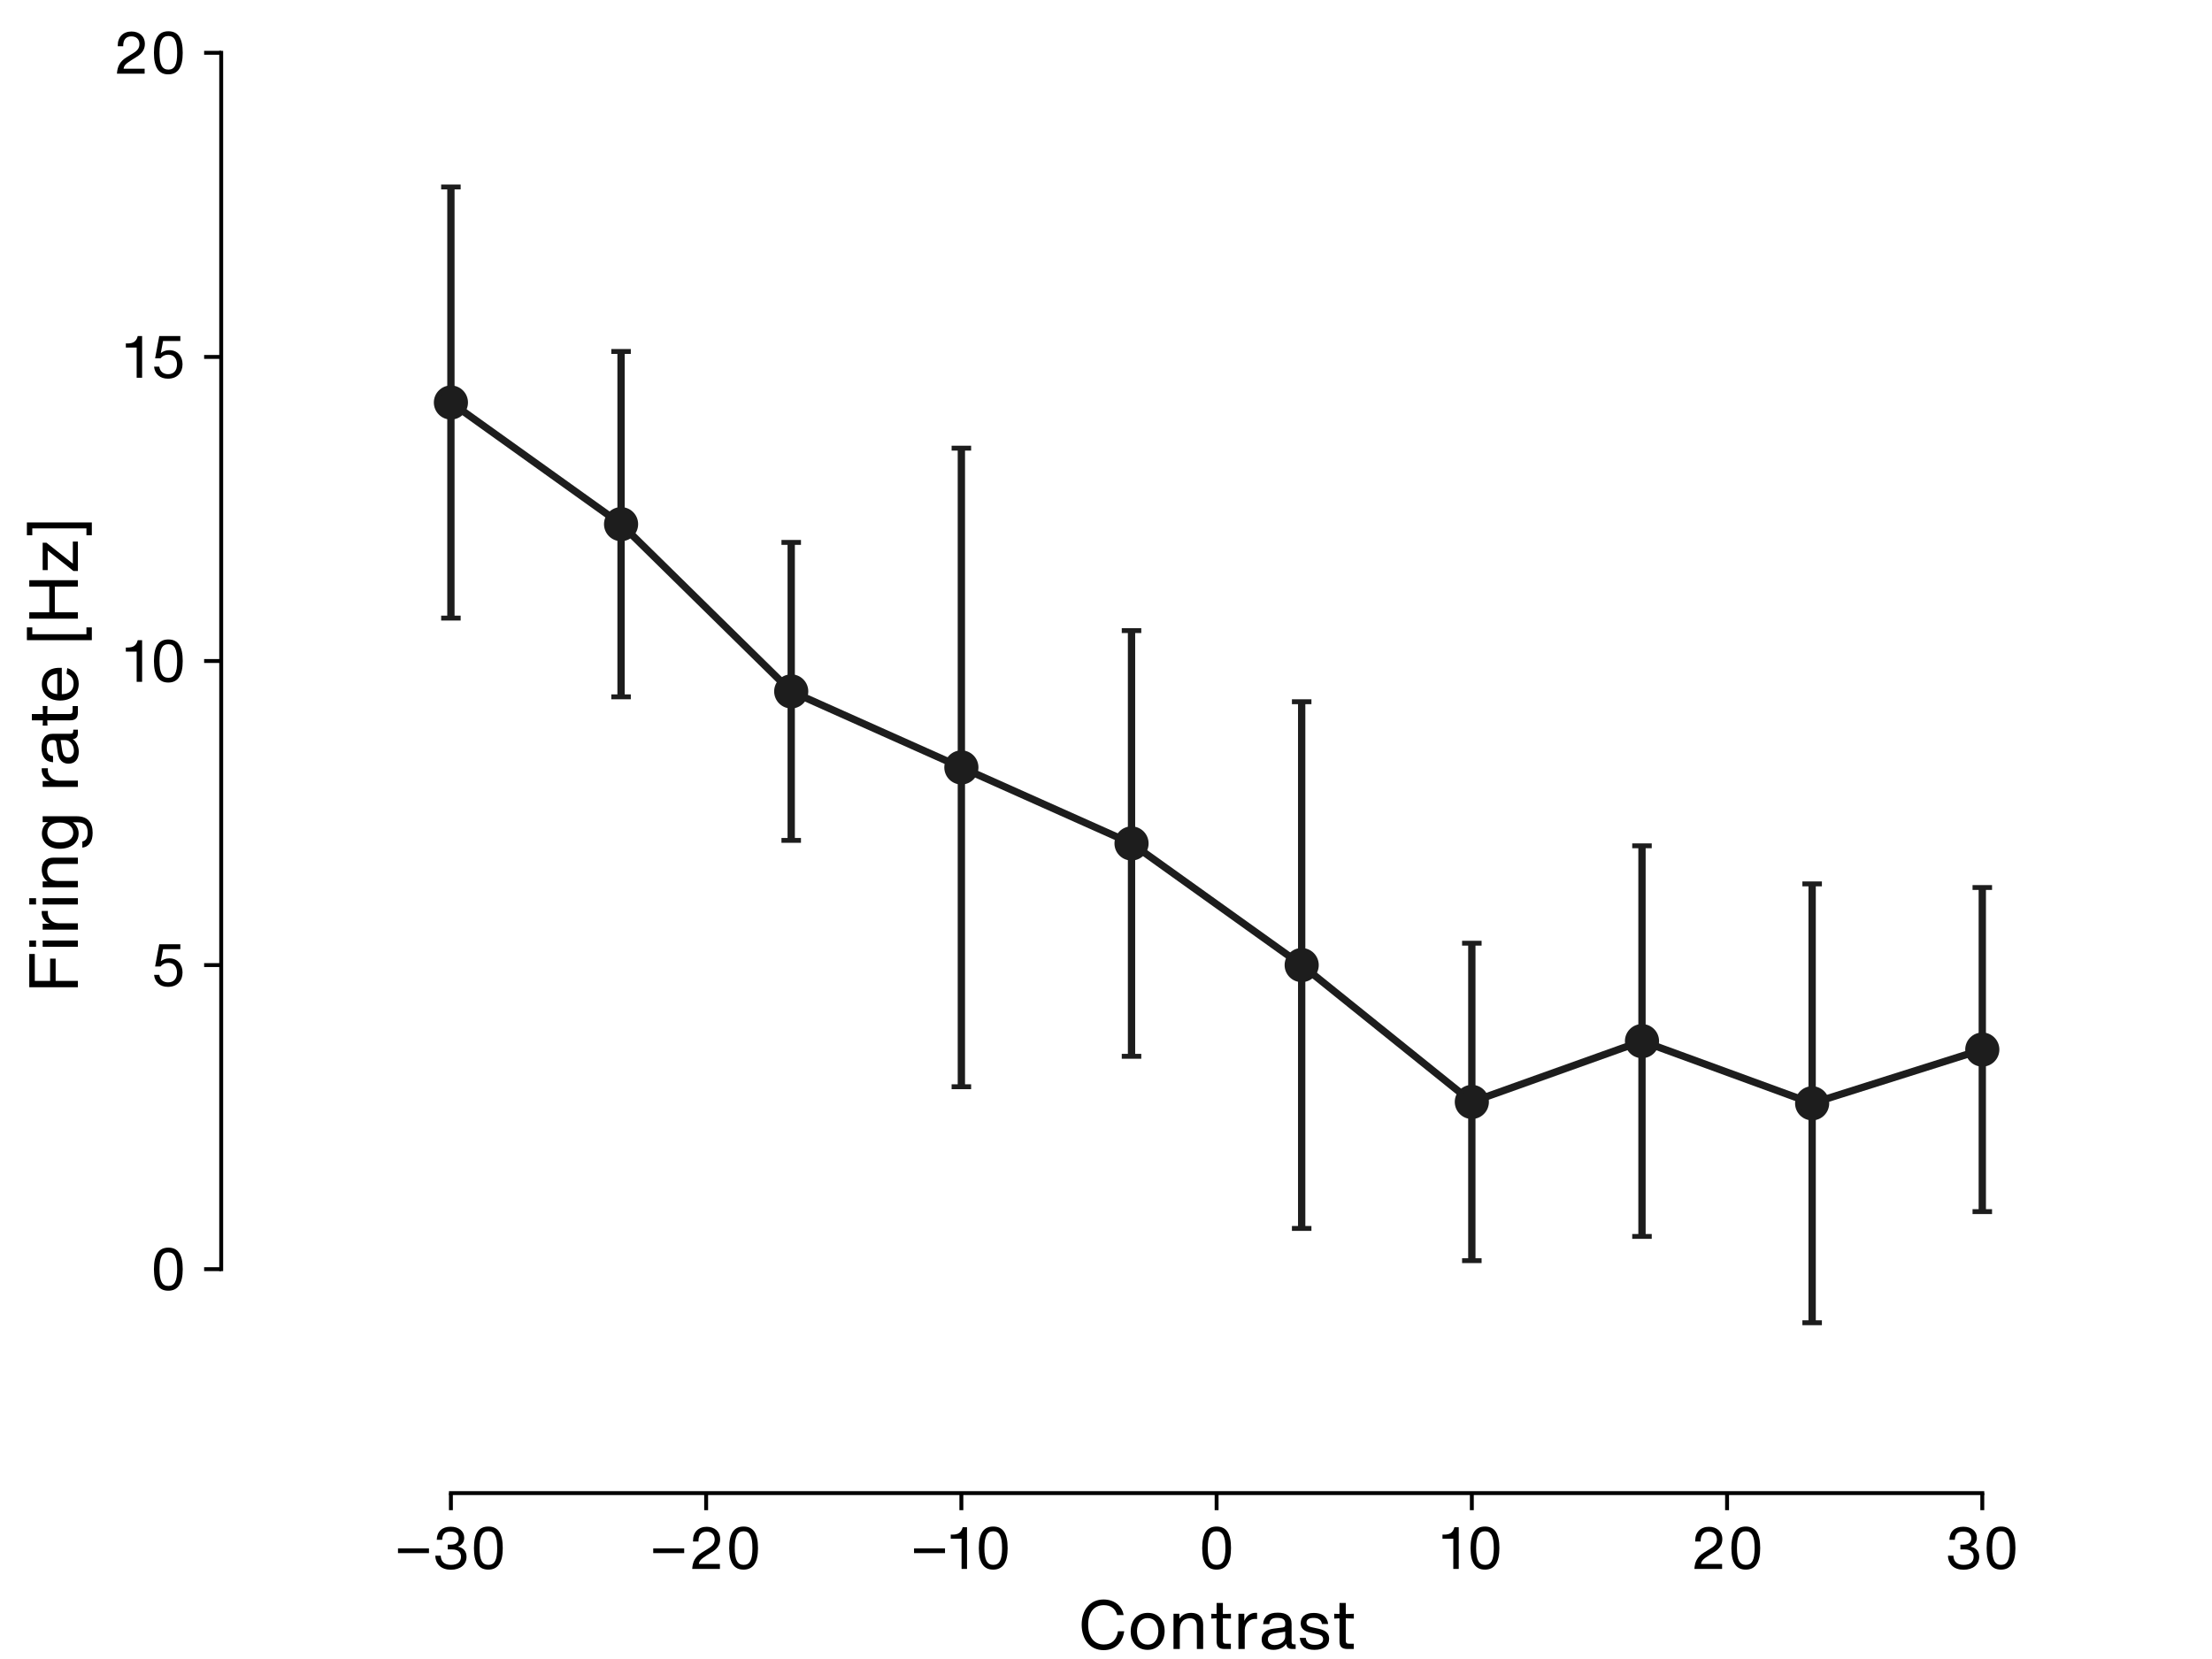
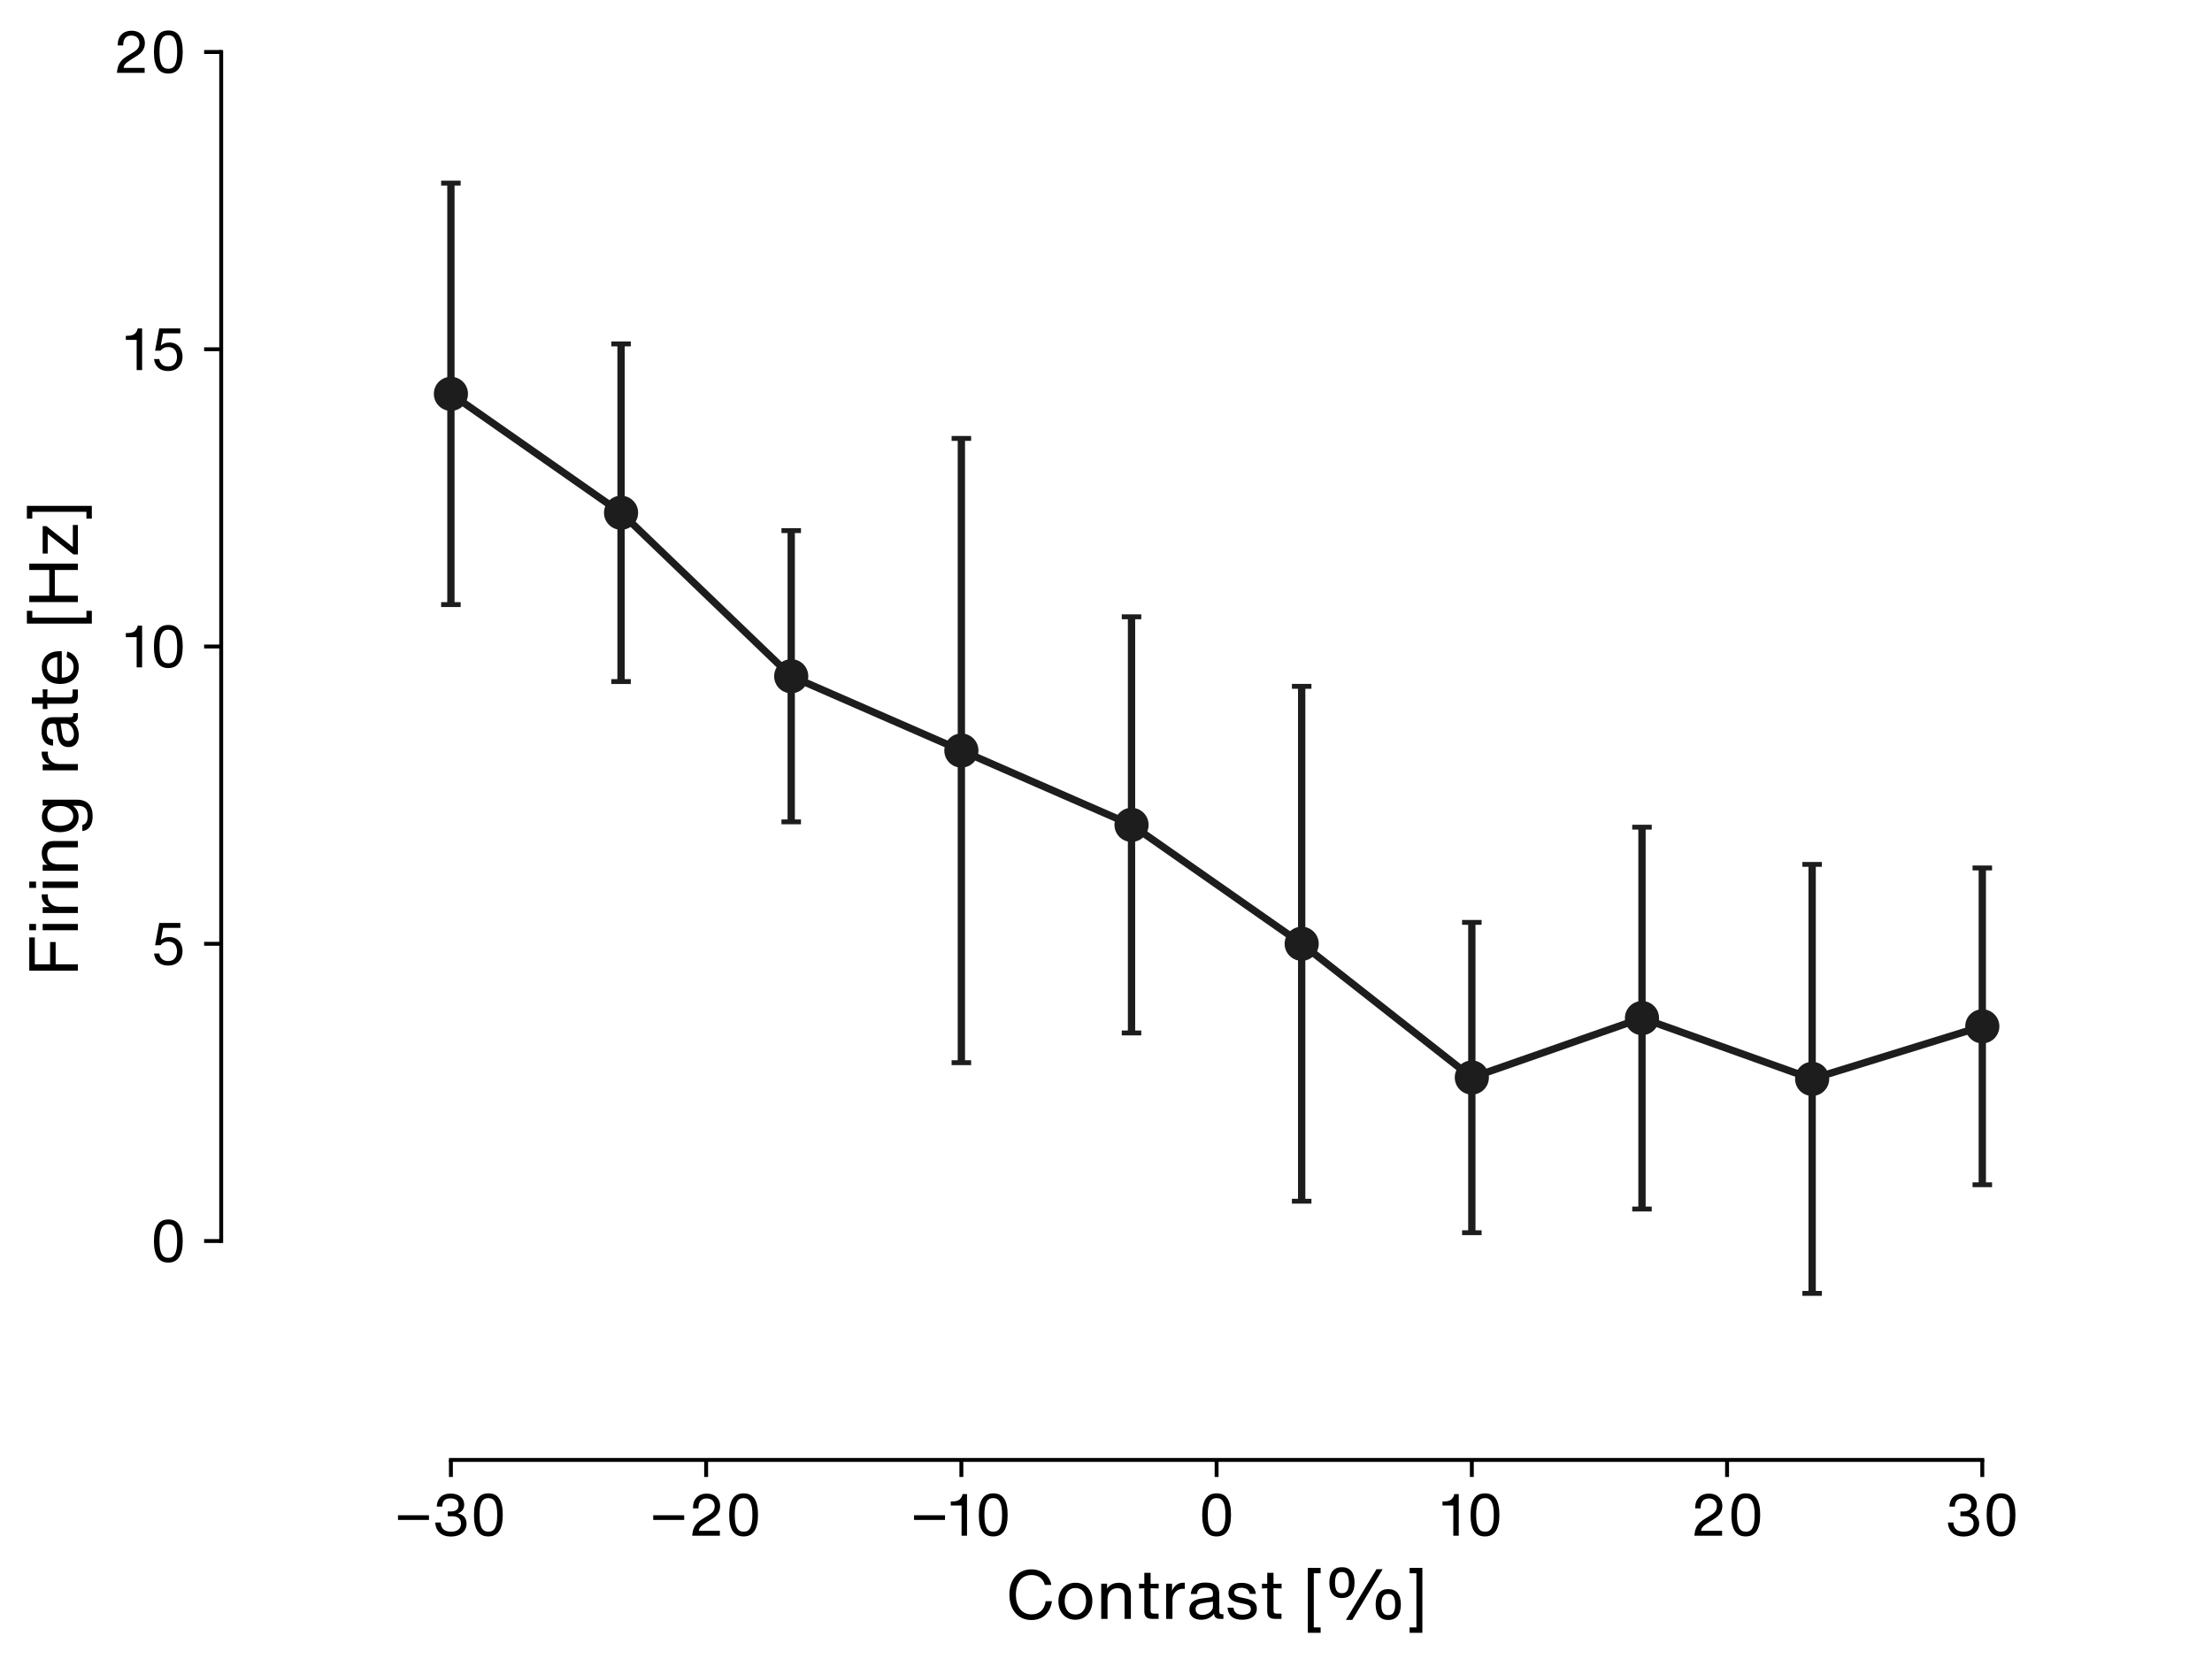
<svg xmlns="http://www.w3.org/2000/svg" xmlns:xlink="http://www.w3.org/1999/xlink" width="453.543pt" height="340.157pt" viewBox="0 0 453.543 340.157" version="1.1">
  <defs>
    <style type="text/css">*{stroke-linejoin: round; stroke-linecap: butt}</style>
  </defs>
  <g id="figure_1">
    <g id="patch_1">
      <path d="M 0 340.157  L 453.543 340.157  L 453.543 0  L 0 0  z " style="fill: #ffffff" />
    </g>
    <g id="axes_1">
      <g id="patch_2">
-         <path d="M 45.354 306.142  L 453.543 306.142  L 453.543 3.402  L 45.354 3.402  z " style="fill: #ffffff" />
+         <path d="M 45.354 299.339  L 453.543 299.339  L 453.543 3.402  L 45.354 3.402  z " style="fill: #ffffff" />
      </g>
      <g id="matplotlib.axis_1">
        <g id="xtick_1">
          <g id="line2d_1">
            <defs>
-               <path id="mc3b1be0aff" d="M 0 0  L 0 3.5  " style="stroke: #000000; stroke-width: 0.8" />
+               <path id="m718cd3e744" d="M 0 0  L 0 3.5  " style="stroke: #000000; stroke-width: 0.8" />
            </defs>
            <g>
-               <use xlink:href="#mc3b1be0aff" x="92.453" y="306.142" style="stroke: #000000; stroke-width: 0.8" />
+               <use xlink:href="#m718cd3e744" x="92.453" y="299.339" style="stroke: #000000; stroke-width: 0.8" />
            </g>
          </g>
          <g id="text_1">
-             <g transform="translate(80.93306 321.6861) scale(0.12 -0.12)">
+             <g transform="translate(80.93306 314.883) scale(0.12 -0.12)">
              <defs>
                <path id="HelveticaNowText-Regular-2212" d="M 358 1728  L 3744 1728  L 3744 2240  L 358 2240  L 358 1728  z " transform="scale(0.015625)" />
                <path id="HelveticaNowText-Regular-33" d="M 2054 -90  C 3072 -90 3757 467 3757 1325  C 3757 1907 3437 2304 2829 2426  L 2829 2445  C 3315 2650 3501 2989 3501 3405  C 3501 4134 2912 4614 2022 4614  C 1094 4614 538 4109 499 3187  L 1094 3187  C 1126 3827 1402 4083 1997 4083  C 2573 4083 2893 3840 2893 3354  C 2893 2906 2611 2650 2029 2650  L 1702 2650  L 1702 2131  L 2189 2131  C 2842 2131 3149 1824 3149 1325  C 3149 800 2803 442 2067 442  C 1357 442 966 774 934 1446  L 339 1446  C 378 480 1024 -90 2054 -90  z " transform="scale(0.015625)" />
                <path id="HelveticaNowText-Regular-30" d="M 2042 -77  C 3085 -77 3622 678 3622 2278  C 3622 3904 3098 4634 2054 4634  C 1011 4634 474 3904 474 2278  C 474 678 998 -77 2042 -77  z M 2054 442  C 1376 442 1082 979 1082 2278  C 1082 3571 1370 4115 2048 4115  C 2726 4115 3014 3571 3014 2278  C 3014 979 2733 442 2054 442  z " transform="scale(0.015625)" />
              </defs>
              <use xlink:href="#HelveticaNowText-Regular-2212" />
              <use xlink:href="#HelveticaNowText-Regular-33" x="64" />
              <use xlink:href="#HelveticaNowText-Regular-30" x="128" />
            </g>
          </g>
        </g>
        <g id="xtick_2">
          <g id="line2d_2">
            <g>
-               <use xlink:href="#mc3b1be0aff" x="144.785" y="306.142" style="stroke: #000000; stroke-width: 0.8" />
+               <use xlink:href="#m718cd3e744" x="144.785" y="299.339" style="stroke: #000000; stroke-width: 0.8" />
            </g>
          </g>
          <g id="text_2">
-             <g transform="translate(133.265 321.6861) scale(0.12 -0.12)">
+             <g transform="translate(133.265 314.883) scale(0.12 -0.12)">
              <defs>
                <path id="HelveticaNowText-Regular-32" d="M 525 0  L 3552 0  L 3552 538  L 1254 538  C 1293 883 1485 1082 2144 1498  L 2714 1856  C 3296 2221 3578 2675 3578 3251  C 3578 4102 2957 4608 2118 4608  C 1216 4608 614 4026 614 3091  L 614 2995  L 1210 2995  L 1210 3066  C 1210 3738 1542 4077 2106 4077  C 2643 4077 2982 3763 2982 3226  C 2982 2816 2784 2541 2362 2278  L 1568 1786  C 838 1331 576 781 525 0  z " transform="scale(0.015625)" />
              </defs>
              <use xlink:href="#HelveticaNowText-Regular-2212" />
              <use xlink:href="#HelveticaNowText-Regular-32" x="64" />
              <use xlink:href="#HelveticaNowText-Regular-30" x="128" />
            </g>
          </g>
        </g>
        <g id="xtick_3">
          <g id="line2d_3">
            <g>
-               <use xlink:href="#mc3b1be0aff" x="197.117" y="306.142" style="stroke: #000000; stroke-width: 0.8" />
+               <use xlink:href="#m718cd3e744" x="197.117" y="299.339" style="stroke: #000000; stroke-width: 0.8" />
            </g>
          </g>
          <g id="text_3">
-             <g transform="translate(186.7425 321.6861) scale(0.12 -0.12)">
+             <g transform="translate(186.7425 314.883) scale(0.12 -0.12)">
              <defs>
                <path id="HelveticaNowText-Regular-31" d="M 1459 0  L 2054 0  L 2054 4557  L 1574 4557  L 1555 4486  C 1485 4237 1370 4064 1203 3936  C 1024 3802 774 3750 448 3750  L 275 3750  L 275 3302  L 1459 3302  L 1459 0  z " transform="scale(0.015625)" />
              </defs>
              <use xlink:href="#HelveticaNowText-Regular-2212" />
              <use xlink:href="#HelveticaNowText-Regular-31" x="64" />
              <use xlink:href="#HelveticaNowText-Regular-30" x="108.9" />
            </g>
          </g>
        </g>
        <g id="xtick_4">
          <g id="line2d_4">
            <g>
-               <use xlink:href="#mc3b1be0aff" x="249.449" y="306.142" style="stroke: #000000; stroke-width: 0.8" />
+               <use xlink:href="#m718cd3e744" x="249.449" y="299.339" style="stroke: #000000; stroke-width: 0.8" />
            </g>
          </g>
          <g id="text_4">
-             <g transform="translate(245.6088 321.6861) scale(0.12 -0.12)">
+             <g transform="translate(245.6088 314.883) scale(0.12 -0.12)">
              <use xlink:href="#HelveticaNowText-Regular-30" />
            </g>
          </g>
        </g>
        <g id="xtick_5">
          <g id="line2d_5">
            <g>
-               <use xlink:href="#mc3b1be0aff" x="301.781" y="306.142" style="stroke: #000000; stroke-width: 0.8" />
+               <use xlink:href="#m718cd3e744" x="301.781" y="299.339" style="stroke: #000000; stroke-width: 0.8" />
            </g>
          </g>
          <g id="text_5">
-             <g transform="translate(295.2464 321.6861) scale(0.12 -0.12)">
+             <g transform="translate(295.2464 314.883) scale(0.12 -0.12)">
              <use xlink:href="#HelveticaNowText-Regular-31" />
              <use xlink:href="#HelveticaNowText-Regular-30" x="44.9" />
            </g>
          </g>
        </g>
        <g id="xtick_6">
          <g id="line2d_6">
            <g>
-               <use xlink:href="#mc3b1be0aff" x="354.113" y="306.142" style="stroke: #000000; stroke-width: 0.8" />
+               <use xlink:href="#m718cd3e744" x="354.113" y="299.339" style="stroke: #000000; stroke-width: 0.8" />
            </g>
          </g>
          <g id="text_6">
-             <g transform="translate(346.4327 321.6861) scale(0.12 -0.12)">
+             <g transform="translate(346.4327 314.883) scale(0.12 -0.12)">
              <use xlink:href="#HelveticaNowText-Regular-32" />
              <use xlink:href="#HelveticaNowText-Regular-30" x="64" />
            </g>
          </g>
        </g>
        <g id="xtick_7">
          <g id="line2d_7">
            <g>
-               <use xlink:href="#mc3b1be0aff" x="406.445" y="306.142" style="stroke: #000000; stroke-width: 0.8" />
+               <use xlink:href="#m718cd3e744" x="406.445" y="299.339" style="stroke: #000000; stroke-width: 0.8" />
            </g>
          </g>
          <g id="text_7">
-             <g transform="translate(398.7646 321.6861) scale(0.12 -0.12)">
+             <g transform="translate(398.7646 314.883) scale(0.12 -0.12)">
              <use xlink:href="#HelveticaNowText-Regular-33" />
              <use xlink:href="#HelveticaNowText-Regular-30" x="64" />
            </g>
          </g>
        </g>
        <g id="text_8">
-           <g transform="translate(220.8877 338.1033) scale(0.14 -0.14)">
+           <g transform="translate(206.0685 331.9301) scale(0.14 -0.14)">
            <defs>
              <path id="HelveticaNowText-Regular-43" d="M 2470 -109  C 3539 -109 4243 563 4397 1658  L 3808 1658  C 3699 838 3206 422 2490 422  C 1562 422 1018 1139 1018 2278  C 1018 3418 1568 4109 2490 4109  C 3117 4109 3590 3782 3731 3181  L 4339 3181  C 4198 4077 3418 4640 2464 4640  C 1210 4640 410 3674 410 2278  C 410 896 1190 -109 2470 -109  z " transform="scale(0.015625)" />
              <path id="HelveticaNowText-Regular-6f" d="M 1907 -83  C 2835 -83 3501 640 3501 1677  C 3501 2726 2848 3386 1926 3386  C 979 3386 320 2714 320 1651  C 320 614 960 -83 1907 -83  z M 1907 410  C 1286 410 909 902 909 1651  C 909 2400 1280 2893 1907 2893  C 2547 2893 2912 2426 2912 1677  C 2912 928 2547 410 1907 410  z " transform="scale(0.015625)" />
              <path id="HelveticaNowText-Regular-6e" d="M 2170 3386  C 1683 3386 1286 3187 1062 2835  L 1062 3302  L 512 3302  L 512 0  L 1101 0  L 1101 1837  C 1101 2624 1587 2874 2042 2874  C 2490 2874 2701 2630 2701 2176  L 2701 0  L 3290 0  L 3290 2291  C 3290 2989 2861 3386 2170 3386  z " transform="scale(0.015625)" />
              <path id="HelveticaNowText-Regular-74" d="M 1338 2874  L 2093 2848  L 2093 3302  L 1338 3277  L 1338 4314  L 749 4314  L 749 3283  L 256 3302  L 256 2848  L 749 2874  L 749 736  C 749 224 973 0 1485 0  L 2086 0  L 2086 493  L 1658 493  C 1414 493 1338 570 1338 813  L 1338 2874  z " transform="scale(0.015625)" />
              <path id="HelveticaNowText-Regular-72" d="M 2138 3392  C 1619 3392 1274 3098 1062 2637  L 1062 3302  L 512 3302  L 512 0  L 1101 0  L 1101 1805  C 1126 2477 1613 2816 2048 2816  C 2125 2816 2189 2816 2259 2810  L 2259 3386  C 2221 3392 2182 3392 2138 3392  z " transform="scale(0.015625)" />
              <path id="HelveticaNowText-Regular-61" d="M 3424 435  C 3206 435 3136 506 3136 723  L 3136 2349  C 3136 3072 2662 3405 1843 3405  C 992 3405 525 3059 467 2330  L 1050 2330  C 1088 2771 1325 2918 1798 2918  C 2310 2918 2541 2752 2541 2406  L 2541 2266  C 2541 2112 2464 2035 2304 2016  L 1459 1907  C 659 1805 333 1421 333 877  C 333 269 768 -83 1440 -83  C 2003 -83 2426 166 2637 486  C 2662 160 2854 0 3206 0  L 3520 0  L 3520 435  L 3424 435  z M 1549 371  C 1165 371 915 563 915 902  C 915 1197 1094 1402 1555 1472  L 2541 1619  L 2541 1158  C 2541 736 2080 371 1549 371  z " transform="scale(0.015625)" />
              <path id="HelveticaNowText-Regular-73" d="M 1632 -83  C 2502 -83 3008 314 3008 960  C 3008 1440 2726 1741 2042 1894  L 1402 2035  C 1011 2118 890 2266 890 2477  C 890 2771 1139 2912 1555 2912  C 2022 2912 2272 2726 2336 2342  L 2918 2342  C 2835 3053 2323 3379 1574 3379  C 762 3379 346 3002 346 2426  C 346 1958 621 1664 1261 1530  L 1926 1389  C 2272 1318 2445 1171 2445 909  C 2445 595 2195 390 1658 390  C 1152 390 877 582 819 1043  L 256 1043  C 333 288 800 -83 1632 -83  z " transform="scale(0.015625)" />
+               <path id="HelveticaNowText-Regular-20" transform="scale(0.015625)" />
+               <path id="HelveticaNowText-Regular-5b" d="M 544 -1306  L 1741 -1306  L 1741 -800  L 1101 -800  L 1101 4275  L 1741 4275  L 1741 4781  L 544 4781  L 544 -1306  z " transform="scale(0.015625)" />
+               <path id="HelveticaNowText-Regular-25" d="M 1722 1952  C 2496 1952 2906 2458 2906 3398  C 2906 4333 2502 4845 1722 4845  C 947 4845 544 4333 544 3398  C 544 2458 954 1952 1722 1952  z M 2093 -96  L 2688 -96  L 5542 4653  L 4960 4653  L 2093 -96  z M 1722 2406  C 1286 2406 1075 2682 1075 3398  C 1075 4109 1286 4390 1722 4390  C 2157 4390 2374 4109 2374 3398  C 2374 2682 2157 2406 1722 2406  z M 6061 -102  C 6835 -102 7245 403 7245 1344  C 7245 2278 6842 2790 6061 2790  C 5286 2790 4883 2278 4883 1344  C 4883 403 5293 -102 6061 -102  z M 6061 352  C 5626 352 5414 627 5414 1344  C 5414 2054 5626 2336 6061 2336  C 6496 2336 6714 2054 6714 1344  C 6714 627 6496 352 6061 352  z " transform="scale(0.015625)" />
+               <path id="HelveticaNowText-Regular-5d" d="M 275 -1306  L 1472 -1306  L 1472 4781  L 275 4781  L 275 4275  L 915 4275  L 915 -800  L 275 -800  L 275 -1306  z " transform="scale(0.015625)" />
            </defs>
            <use xlink:href="#HelveticaNowText-Regular-43" />
            <use xlink:href="#HelveticaNowText-Regular-6f" x="73.2" />
            <use xlink:href="#HelveticaNowText-Regular-6e" x="132.9" />
            <use xlink:href="#HelveticaNowText-Regular-74" x="192.3" />
            <use xlink:href="#HelveticaNowText-Regular-72" x="228" />
            <use xlink:href="#HelveticaNowText-Regular-61" x="264.8" />
            <use xlink:href="#HelveticaNowText-Regular-73" x="321.8" />
            <use xlink:href="#HelveticaNowText-Regular-74" x="372.3" />
+             <use xlink:href="#HelveticaNowText-Regular-20" x="408" />
+             <use xlink:href="#HelveticaNowText-Regular-5b" x="435" />
+             <use xlink:href="#HelveticaNowText-Regular-25" x="466.5" />
+             <use xlink:href="#HelveticaNowText-Regular-5d" x="588.2" />
          </g>
        </g>
      </g>
      <g id="matplotlib.axis_2">
        <g id="ytick_1">
          <g id="line2d_8">
            <defs>
-               <path id="mdf16c00518" d="M 0 0  L -3.5 0  " style="stroke: #000000; stroke-width: 0.8" />
+               <path id="md671648bd4" d="M 0 0  L -3.5 0  " style="stroke: #000000; stroke-width: 0.8" />
            </defs>
            <g>
-               <use xlink:href="#mdf16c00518" x="45.354" y="260.229" style="stroke: #000000; stroke-width: 0.8" />
+               <use xlink:href="#md671648bd4" x="45.354" y="254.458" style="stroke: #000000; stroke-width: 0.8" />
            </g>
          </g>
          <g id="text_9">
-             <g transform="translate(30.67433 264.5016) scale(0.12 -0.12)">
+             <g transform="translate(30.67433 258.7302) scale(0.12 -0.12)">
              <use xlink:href="#HelveticaNowText-Regular-30" />
            </g>
          </g>
        </g>
        <g id="ytick_2">
          <g id="line2d_9">
            <g>
-               <use xlink:href="#mdf16c00518" x="45.354" y="197.879" style="stroke: #000000; stroke-width: 0.8" />
+               <use xlink:href="#md671648bd4" x="45.354" y="193.509" style="stroke: #000000; stroke-width: 0.8" />
            </g>
          </g>
          <g id="text_10">
-             <g transform="translate(30.67433 202.1515) scale(0.12 -0.12)">
+             <g transform="translate(30.67433 197.7812) scale(0.12 -0.12)">
              <defs>
                <path id="HelveticaNowText-Regular-35" d="M 2010 -102  C 3046 -102 3603 589 3603 1472  C 3603 2323 3085 3014 2157 3014  C 1747 3014 1485 2880 1242 2707  L 1229 2720  L 1472 4019  L 3360 4019  L 3360 4557  L 1056 4557  L 602 2125  L 1197 2125  C 1395 2381 1670 2522 2035 2522  C 2630 2522 2995 2131 2995 1459  C 2995 794 2650 390 2029 390  C 1536 390 1146 640 1062 1210  L 486 1210  C 582 390 1139 -102 2010 -102  z " transform="scale(0.015625)" />
              </defs>
              <use xlink:href="#HelveticaNowText-Regular-35" />
            </g>
          </g>
        </g>
        <g id="ytick_3">
          <g id="line2d_10">
            <g>
-               <use xlink:href="#mdf16c00518" x="45.354" y="135.529" style="stroke: #000000; stroke-width: 0.8" />
+               <use xlink:href="#md671648bd4" x="45.354" y="132.56" style="stroke: #000000; stroke-width: 0.8" />
            </g>
          </g>
          <g id="text_11">
-             <g transform="translate(25.28558 139.8013) scale(0.12 -0.12)">
+             <g transform="translate(25.28558 136.8321) scale(0.12 -0.12)">
              <use xlink:href="#HelveticaNowText-Regular-31" />
              <use xlink:href="#HelveticaNowText-Regular-30" x="44.9" />
            </g>
          </g>
        </g>
        <g id="ytick_4">
          <g id="line2d_11">
            <g>
-               <use xlink:href="#mdf16c00518" x="45.354" y="73.179" style="stroke: #000000; stroke-width: 0.8" />
+               <use xlink:href="#md671648bd4" x="45.354" y="71.611" style="stroke: #000000; stroke-width: 0.8" />
            </g>
          </g>
          <g id="text_12">
-             <g transform="translate(25.28558 77.45111) scale(0.12 -0.12)">
+             <g transform="translate(25.28558 75.88308) scale(0.12 -0.12)">
              <use xlink:href="#HelveticaNowText-Regular-31" />
              <use xlink:href="#HelveticaNowText-Regular-35" x="44.9" />
            </g>
          </g>
        </g>
        <g id="ytick_5">
          <g id="line2d_12">
            <g>
-               <use xlink:href="#mdf16c00518" x="45.354" y="10.829" style="stroke: #000000; stroke-width: 0.8" />
+               <use xlink:href="#md671648bd4" x="45.354" y="10.662" style="stroke: #000000; stroke-width: 0.8" />
            </g>
          </g>
          <g id="text_13">
-             <g transform="translate(22.99433 15.10093) scale(0.12 -0.12)">
+             <g transform="translate(22.99433 14.93403) scale(0.12 -0.12)">
              <use xlink:href="#HelveticaNowText-Regular-32" />
              <use xlink:href="#HelveticaNowText-Regular-30" x="64" />
            </g>
          </g>
        </g>
        <g id="text_14">
-           <g transform="translate(15.97121 203.6109) rotate(-90) scale(0.14 -0.14)">
+           <g transform="translate(15.97121 200.2093) rotate(-90) scale(0.14 -0.14)">
            <defs>
              <path id="HelveticaNowText-Regular-46" d="M 3661 4038  L 3661 4557  L 544 4557  L 544 0  L 1139 0  L 1139 2086  L 3226 2086  L 3226 2605  L 1139 2605  L 1139 4038  L 3661 4038  z " transform="scale(0.015625)" />
              <path id="HelveticaNowText-Regular-69" d="M 512 3923  L 1101 3923  L 1101 4557  L 512 4557  L 512 3923  z M 512 0  L 1101 0  L 1101 3302  L 512 3302  L 512 0  z " transform="scale(0.015625)" />
              <path id="HelveticaNowText-Regular-67" d="M 2816 3302  L 2816 2790  C 2618 3149 2227 3373 1747 3373  C 909 3373 320 2701 320 1702  C 320 678 864 -70 1760 -70  C 2221 -70 2592 160 2797 480  L 2797 51  C 2797 -640 2515 -915 1837 -915  C 1370 -915 1088 -787 998 -416  L 422 -416  C 512 -1088 1050 -1382 1818 -1382  C 2752 -1382 3366 -954 3366 109  L 3366 3302  L 2816 3302  z M 1818 435  C 1248 435 909 934 909 1702  C 909 2458 1261 2867 1830 2867  C 2381 2867 2778 2470 2778 1690  C 2778 909 2368 435 1818 435  z " transform="scale(0.015625)" />
-               <path id="HelveticaNowText-Regular-20" transform="scale(0.015625)" />
              <path id="HelveticaNowText-Regular-65" d="M 3386 1728  C 3386 2758 2803 3379 1875 3379  C 890 3379 320 2675 320 1664  C 320 646 902 -77 1888 -77  C 2611 -77 3155 314 3360 998  L 2822 1062  C 2675 646 2394 403 1907 403  C 1312 403 928 768 909 1510  L 3386 1510  L 3386 1728  z M 1882 2899  C 2419 2899 2758 2560 2835 1933  L 915 1933  C 973 2579 1357 2899 1882 2899  z " transform="scale(0.015625)" />
-               <path id="HelveticaNowText-Regular-5b" d="M 544 -1306  L 1741 -1306  L 1741 -800  L 1101 -800  L 1101 4275  L 1741 4275  L 1741 4781  L 544 4781  L 544 -1306  z " transform="scale(0.015625)" />
              <path id="HelveticaNowText-Regular-48" d="M 3552 4557  L 3552 2682  L 1139 2682  L 1139 4557  L 544 4557  L 544 0  L 1139 0  L 1139 2163  L 3552 2163  L 3552 0  L 4147 0  L 4147 4557  L 3552 4557  z " transform="scale(0.015625)" />
              <path id="HelveticaNowText-Regular-7a" d="M 1011 474  L 2970 2944  L 2970 3302  L 403 3302  L 403 2829  L 2234 2829  L 320 416  L 320 0  L 3078 0  L 3078 474  L 1011 474  z " transform="scale(0.015625)" />
-               <path id="HelveticaNowText-Regular-5d" d="M 275 -1306  L 1472 -1306  L 1472 4781  L 275 4781  L 275 4275  L 915 4275  L 915 -800  L 275 -800  L 275 -1306  z " transform="scale(0.015625)" />
            </defs>
            <use xlink:href="#HelveticaNowText-Regular-46" />
            <use xlink:href="#HelveticaNowText-Regular-69" x="59.7" />
            <use xlink:href="#HelveticaNowText-Regular-72" x="84.9" />
            <use xlink:href="#HelveticaNowText-Regular-69" x="121.7" />
            <use xlink:href="#HelveticaNowText-Regular-6e" x="146.9" />
            <use xlink:href="#HelveticaNowText-Regular-67" x="206.3" />
            <use xlink:href="#HelveticaNowText-Regular-20" x="266.9" />
            <use xlink:href="#HelveticaNowText-Regular-72" x="293.9" />
            <use xlink:href="#HelveticaNowText-Regular-61" x="330.7" />
            <use xlink:href="#HelveticaNowText-Regular-74" x="387.7" />
            <use xlink:href="#HelveticaNowText-Regular-65" x="423.4" />
            <use xlink:href="#HelveticaNowText-Regular-20" x="481.3" />
            <use xlink:href="#HelveticaNowText-Regular-5b" x="508.3" />
            <use xlink:href="#HelveticaNowText-Regular-48" x="539.8" />
            <use xlink:href="#HelveticaNowText-Regular-7a" x="613.1" />
            <use xlink:href="#HelveticaNowText-Regular-5d" x="666.2" />
          </g>
        </g>
      </g>
      <g id="LineCollection_1">
-         <path d="M 92.453 126.73  L 92.453 38.333  " clip-path="url(#p3072766689)" style="fill: none; stroke: #1d1d1d; stroke-width: 1.5" />
-         <path d="M 127.341 142.88  L 127.341 72.063  " clip-path="url(#p3072766689)" style="fill: none; stroke: #1d1d1d; stroke-width: 1.5" />
-         <path d="M 162.229 172.309  L 162.229 111.219  " clip-path="url(#p3072766689)" style="fill: none; stroke: #1d1d1d; stroke-width: 1.5" />
-         <path d="M 197.117 222.819  L 197.117 91.884  " clip-path="url(#p3072766689)" style="fill: none; stroke: #1d1d1d; stroke-width: 1.5" />
-         <path d="M 232.005 216.584  L 232.005 129.294  " clip-path="url(#p3072766689)" style="fill: none; stroke: #1d1d1d; stroke-width: 1.5" />
-         <path d="M 266.893 251.876  L 266.893 143.882  " clip-path="url(#p3072766689)" style="fill: none; stroke: #1d1d1d; stroke-width: 1.5" />
-         <path d="M 301.781 258.485  L 301.781 193.389  " clip-path="url(#p3072766689)" style="fill: none; stroke: #1d1d1d; stroke-width: 1.5" />
-         <path d="M 336.669 253.512  L 336.669 173.422  " clip-path="url(#p3072766689)" style="fill: none; stroke: #1d1d1d; stroke-width: 1.5" />
-         <path d="M 371.557 271.21  L 371.557 181.23  " clip-path="url(#p3072766689)" style="fill: none; stroke: #1d1d1d; stroke-width: 1.5" />
-         <path d="M 406.445 248.423  L 406.445 181.974  " clip-path="url(#p3072766689)" style="fill: none; stroke: #1d1d1d; stroke-width: 1.5" />
+         <path d="M 92.453 123.958  L 92.453 37.548  " clip-path="url(#p0b141f47e5)" style="fill: none; stroke: #1d1d1d; stroke-width: 1.5" />
+         <path d="M 127.341 139.745  L 127.341 70.52  " clip-path="url(#p0b141f47e5)" style="fill: none; stroke: #1d1d1d; stroke-width: 1.5" />
+         <path d="M 162.229 168.514  L 162.229 108.796  " clip-path="url(#p0b141f47e5)" style="fill: none; stroke: #1d1d1d; stroke-width: 1.5" />
+         <path d="M 197.117 217.889  L 197.117 89.896  " clip-path="url(#p0b141f47e5)" style="fill: none; stroke: #1d1d1d; stroke-width: 1.5" />
+         <path d="M 232.005 211.794  L 232.005 126.465  " clip-path="url(#p0b141f47e5)" style="fill: none; stroke: #1d1d1d; stroke-width: 1.5" />
+         <path d="M 266.893 246.292  L 266.893 140.726  " clip-path="url(#p0b141f47e5)" style="fill: none; stroke: #1d1d1d; stroke-width: 1.5" />
+         <path d="M 301.781 252.752  L 301.781 189.12  " clip-path="url(#p0b141f47e5)" style="fill: none; stroke: #1d1d1d; stroke-width: 1.5" />
+         <path d="M 336.669 247.891  L 336.669 169.601  " clip-path="url(#p0b141f47e5)" style="fill: none; stroke: #1d1d1d; stroke-width: 1.5" />
+         <path d="M 371.557 265.192  L 371.557 177.234  " clip-path="url(#p0b141f47e5)" style="fill: none; stroke: #1d1d1d; stroke-width: 1.5" />
+         <path d="M 406.445 242.917  L 406.445 177.961  " clip-path="url(#p0b141f47e5)" style="fill: none; stroke: #1d1d1d; stroke-width: 1.5" />
      </g>
      <g id="line2d_13">
        <defs>
-           <path id="me0b3b5dde6" d="M 2 0  L -2 -0  " style="stroke: #1d1d1d" />
+           <path id="m56dce7b580" d="M 2 0  L -2 -0  " style="stroke: #1d1d1d" />
        </defs>
-         <g clip-path="url(#p3072766689)">
-           <use xlink:href="#me0b3b5dde6" x="92.453" y="126.73" style="fill: #1d1d1d; stroke: #1d1d1d" />
-           <use xlink:href="#me0b3b5dde6" x="127.341" y="142.88" style="fill: #1d1d1d; stroke: #1d1d1d" />
-           <use xlink:href="#me0b3b5dde6" x="162.229" y="172.309" style="fill: #1d1d1d; stroke: #1d1d1d" />
-           <use xlink:href="#me0b3b5dde6" x="197.117" y="222.819" style="fill: #1d1d1d; stroke: #1d1d1d" />
-           <use xlink:href="#me0b3b5dde6" x="232.005" y="216.584" style="fill: #1d1d1d; stroke: #1d1d1d" />
-           <use xlink:href="#me0b3b5dde6" x="266.893" y="251.876" style="fill: #1d1d1d; stroke: #1d1d1d" />
-           <use xlink:href="#me0b3b5dde6" x="301.781" y="258.485" style="fill: #1d1d1d; stroke: #1d1d1d" />
-           <use xlink:href="#me0b3b5dde6" x="336.669" y="253.512" style="fill: #1d1d1d; stroke: #1d1d1d" />
-           <use xlink:href="#me0b3b5dde6" x="371.557" y="271.21" style="fill: #1d1d1d; stroke: #1d1d1d" />
-           <use xlink:href="#me0b3b5dde6" x="406.445" y="248.423" style="fill: #1d1d1d; stroke: #1d1d1d" />
+         <g clip-path="url(#p0b141f47e5)">
+           <use xlink:href="#m56dce7b580" x="92.453" y="123.958" style="fill: #1d1d1d; stroke: #1d1d1d" />
+           <use xlink:href="#m56dce7b580" x="127.341" y="139.745" style="fill: #1d1d1d; stroke: #1d1d1d" />
+           <use xlink:href="#m56dce7b580" x="162.229" y="168.514" style="fill: #1d1d1d; stroke: #1d1d1d" />
+           <use xlink:href="#m56dce7b580" x="197.117" y="217.889" style="fill: #1d1d1d; stroke: #1d1d1d" />
+           <use xlink:href="#m56dce7b580" x="232.005" y="211.794" style="fill: #1d1d1d; stroke: #1d1d1d" />
+           <use xlink:href="#m56dce7b580" x="266.893" y="246.292" style="fill: #1d1d1d; stroke: #1d1d1d" />
+           <use xlink:href="#m56dce7b580" x="301.781" y="252.752" style="fill: #1d1d1d; stroke: #1d1d1d" />
+           <use xlink:href="#m56dce7b580" x="336.669" y="247.891" style="fill: #1d1d1d; stroke: #1d1d1d" />
+           <use xlink:href="#m56dce7b580" x="371.557" y="265.192" style="fill: #1d1d1d; stroke: #1d1d1d" />
+           <use xlink:href="#m56dce7b580" x="406.445" y="242.917" style="fill: #1d1d1d; stroke: #1d1d1d" />
        </g>
      </g>
      <g id="line2d_14">
-         <g clip-path="url(#p3072766689)">
-           <use xlink:href="#me0b3b5dde6" x="92.453" y="38.333" style="fill: #1d1d1d; stroke: #1d1d1d" />
-           <use xlink:href="#me0b3b5dde6" x="127.341" y="72.063" style="fill: #1d1d1d; stroke: #1d1d1d" />
-           <use xlink:href="#me0b3b5dde6" x="162.229" y="111.219" style="fill: #1d1d1d; stroke: #1d1d1d" />
-           <use xlink:href="#me0b3b5dde6" x="197.117" y="91.884" style="fill: #1d1d1d; stroke: #1d1d1d" />
-           <use xlink:href="#me0b3b5dde6" x="232.005" y="129.294" style="fill: #1d1d1d; stroke: #1d1d1d" />
-           <use xlink:href="#me0b3b5dde6" x="266.893" y="143.882" style="fill: #1d1d1d; stroke: #1d1d1d" />
-           <use xlink:href="#me0b3b5dde6" x="301.781" y="193.389" style="fill: #1d1d1d; stroke: #1d1d1d" />
-           <use xlink:href="#me0b3b5dde6" x="336.669" y="173.422" style="fill: #1d1d1d; stroke: #1d1d1d" />
-           <use xlink:href="#me0b3b5dde6" x="371.557" y="181.23" style="fill: #1d1d1d; stroke: #1d1d1d" />
-           <use xlink:href="#me0b3b5dde6" x="406.445" y="181.974" style="fill: #1d1d1d; stroke: #1d1d1d" />
+         <g clip-path="url(#p0b141f47e5)">
+           <use xlink:href="#m56dce7b580" x="92.453" y="37.548" style="fill: #1d1d1d; stroke: #1d1d1d" />
+           <use xlink:href="#m56dce7b580" x="127.341" y="70.52" style="fill: #1d1d1d; stroke: #1d1d1d" />
+           <use xlink:href="#m56dce7b580" x="162.229" y="108.796" style="fill: #1d1d1d; stroke: #1d1d1d" />
+           <use xlink:href="#m56dce7b580" x="197.117" y="89.896" style="fill: #1d1d1d; stroke: #1d1d1d" />
+           <use xlink:href="#m56dce7b580" x="232.005" y="126.465" style="fill: #1d1d1d; stroke: #1d1d1d" />
+           <use xlink:href="#m56dce7b580" x="266.893" y="140.726" style="fill: #1d1d1d; stroke: #1d1d1d" />
+           <use xlink:href="#m56dce7b580" x="301.781" y="189.12" style="fill: #1d1d1d; stroke: #1d1d1d" />
+           <use xlink:href="#m56dce7b580" x="336.669" y="169.601" style="fill: #1d1d1d; stroke: #1d1d1d" />
+           <use xlink:href="#m56dce7b580" x="371.557" y="177.234" style="fill: #1d1d1d; stroke: #1d1d1d" />
+           <use xlink:href="#m56dce7b580" x="406.445" y="177.961" style="fill: #1d1d1d; stroke: #1d1d1d" />
        </g>
      </g>
      <g id="line2d_15">
-         <path d="M 92.453 82.531  L 127.341 107.472  L 162.229 141.764  L 197.117 157.352  L 232.005 172.939  L 266.893 197.879  L 301.781 225.937  L 336.669 213.467  L 371.557 226.22  L 406.445 215.199  " clip-path="url(#p3072766689)" style="fill: none; stroke: #1d1d1d; stroke-width: 1.5; stroke-linecap: square" />
+         <path d="M 92.453 80.753  L 127.341 105.133  L 162.229 138.655  L 197.117 153.892  L 232.005 169.129  L 266.893 193.509  L 301.781 220.936  L 336.669 208.746  L 371.557 221.213  L 406.445 210.439  " clip-path="url(#p0b141f47e5)" style="fill: none; stroke: #1d1d1d; stroke-width: 1.5; stroke-linecap: square" />
        <defs>
-           <path id="m2a6715df9c" d="M 0 3  C 0.796 3 1.559 2.684 2.121 2.121  C 2.684 1.559 3 0.796 3 0  C 3 -0.796 2.684 -1.559 2.121 -2.121  C 1.559 -2.684 0.796 -3 0 -3  C -0.796 -3 -1.559 -2.684 -2.121 -2.121  C -2.684 -1.559 -3 -0.796 -3 0  C -3 0.796 -2.684 1.559 -2.121 2.121  C -1.559 2.684 -0.796 3 0 3  z " style="stroke: #1d1d1d" />
+           <path id="m4ab3882dad" d="M 0 3  C 0.796 3 1.559 2.684 2.121 2.121  C 2.684 1.559 3 0.796 3 0  C 3 -0.796 2.684 -1.559 2.121 -2.121  C 1.559 -2.684 0.796 -3 0 -3  C -0.796 -3 -1.559 -2.684 -2.121 -2.121  C -2.684 -1.559 -3 -0.796 -3 0  C -3 0.796 -2.684 1.559 -2.121 2.121  C -1.559 2.684 -0.796 3 0 3  z " style="stroke: #1d1d1d" />
        </defs>
-         <g clip-path="url(#p3072766689)">
-           <use xlink:href="#m2a6715df9c" x="92.453" y="82.531" style="fill: #1d1d1d; stroke: #1d1d1d" />
-           <use xlink:href="#m2a6715df9c" x="127.341" y="107.472" style="fill: #1d1d1d; stroke: #1d1d1d" />
-           <use xlink:href="#m2a6715df9c" x="162.229" y="141.764" style="fill: #1d1d1d; stroke: #1d1d1d" />
-           <use xlink:href="#m2a6715df9c" x="197.117" y="157.352" style="fill: #1d1d1d; stroke: #1d1d1d" />
-           <use xlink:href="#m2a6715df9c" x="232.005" y="172.939" style="fill: #1d1d1d; stroke: #1d1d1d" />
-           <use xlink:href="#m2a6715df9c" x="266.893" y="197.879" style="fill: #1d1d1d; stroke: #1d1d1d" />
-           <use xlink:href="#m2a6715df9c" x="301.781" y="225.937" style="fill: #1d1d1d; stroke: #1d1d1d" />
-           <use xlink:href="#m2a6715df9c" x="336.669" y="213.467" style="fill: #1d1d1d; stroke: #1d1d1d" />
-           <use xlink:href="#m2a6715df9c" x="371.557" y="226.22" style="fill: #1d1d1d; stroke: #1d1d1d" />
-           <use xlink:href="#m2a6715df9c" x="406.445" y="215.199" style="fill: #1d1d1d; stroke: #1d1d1d" />
+         <g clip-path="url(#p0b141f47e5)">
+           <use xlink:href="#m4ab3882dad" x="92.453" y="80.753" style="fill: #1d1d1d; stroke: #1d1d1d" />
+           <use xlink:href="#m4ab3882dad" x="127.341" y="105.133" style="fill: #1d1d1d; stroke: #1d1d1d" />
+           <use xlink:href="#m4ab3882dad" x="162.229" y="138.655" style="fill: #1d1d1d; stroke: #1d1d1d" />
+           <use xlink:href="#m4ab3882dad" x="197.117" y="153.892" style="fill: #1d1d1d; stroke: #1d1d1d" />
+           <use xlink:href="#m4ab3882dad" x="232.005" y="169.129" style="fill: #1d1d1d; stroke: #1d1d1d" />
+           <use xlink:href="#m4ab3882dad" x="266.893" y="193.509" style="fill: #1d1d1d; stroke: #1d1d1d" />
+           <use xlink:href="#m4ab3882dad" x="301.781" y="220.936" style="fill: #1d1d1d; stroke: #1d1d1d" />
+           <use xlink:href="#m4ab3882dad" x="336.669" y="208.746" style="fill: #1d1d1d; stroke: #1d1d1d" />
+           <use xlink:href="#m4ab3882dad" x="371.557" y="221.213" style="fill: #1d1d1d; stroke: #1d1d1d" />
+           <use xlink:href="#m4ab3882dad" x="406.445" y="210.439" style="fill: #1d1d1d; stroke: #1d1d1d" />
        </g>
      </g>
      <g id="patch_3">
-         <path d="M 45.354 260.229  L 45.354 10.829  " style="fill: none; stroke: #000000; stroke-width: 0.8; stroke-linejoin: miter; stroke-linecap: square" />
+         <path d="M 45.354 254.458  L 45.354 10.662  " style="fill: none; stroke: #000000; stroke-width: 0.8; stroke-linejoin: miter; stroke-linecap: square" />
      </g>
      <g id="patch_4">
-         <path d="M 92.453 306.142  L 406.445 306.142  " style="fill: none; stroke: #000000; stroke-width: 0.8; stroke-linejoin: miter; stroke-linecap: square" />
+         <path d="M 92.453 299.339  L 406.445 299.339  " style="fill: none; stroke: #000000; stroke-width: 0.8; stroke-linejoin: miter; stroke-linecap: square" />
      </g>
    </g>
  </g>
  <defs>
-     <clipPath id="p3072766689">
-       <rect x="45.354" y="3.402" width="408.189" height="302.74" />
+     <clipPath id="p0b141f47e5">
+       <rect x="45.354" y="3.402" width="408.189" height="295.937" />
    </clipPath>
  </defs>
</svg>
